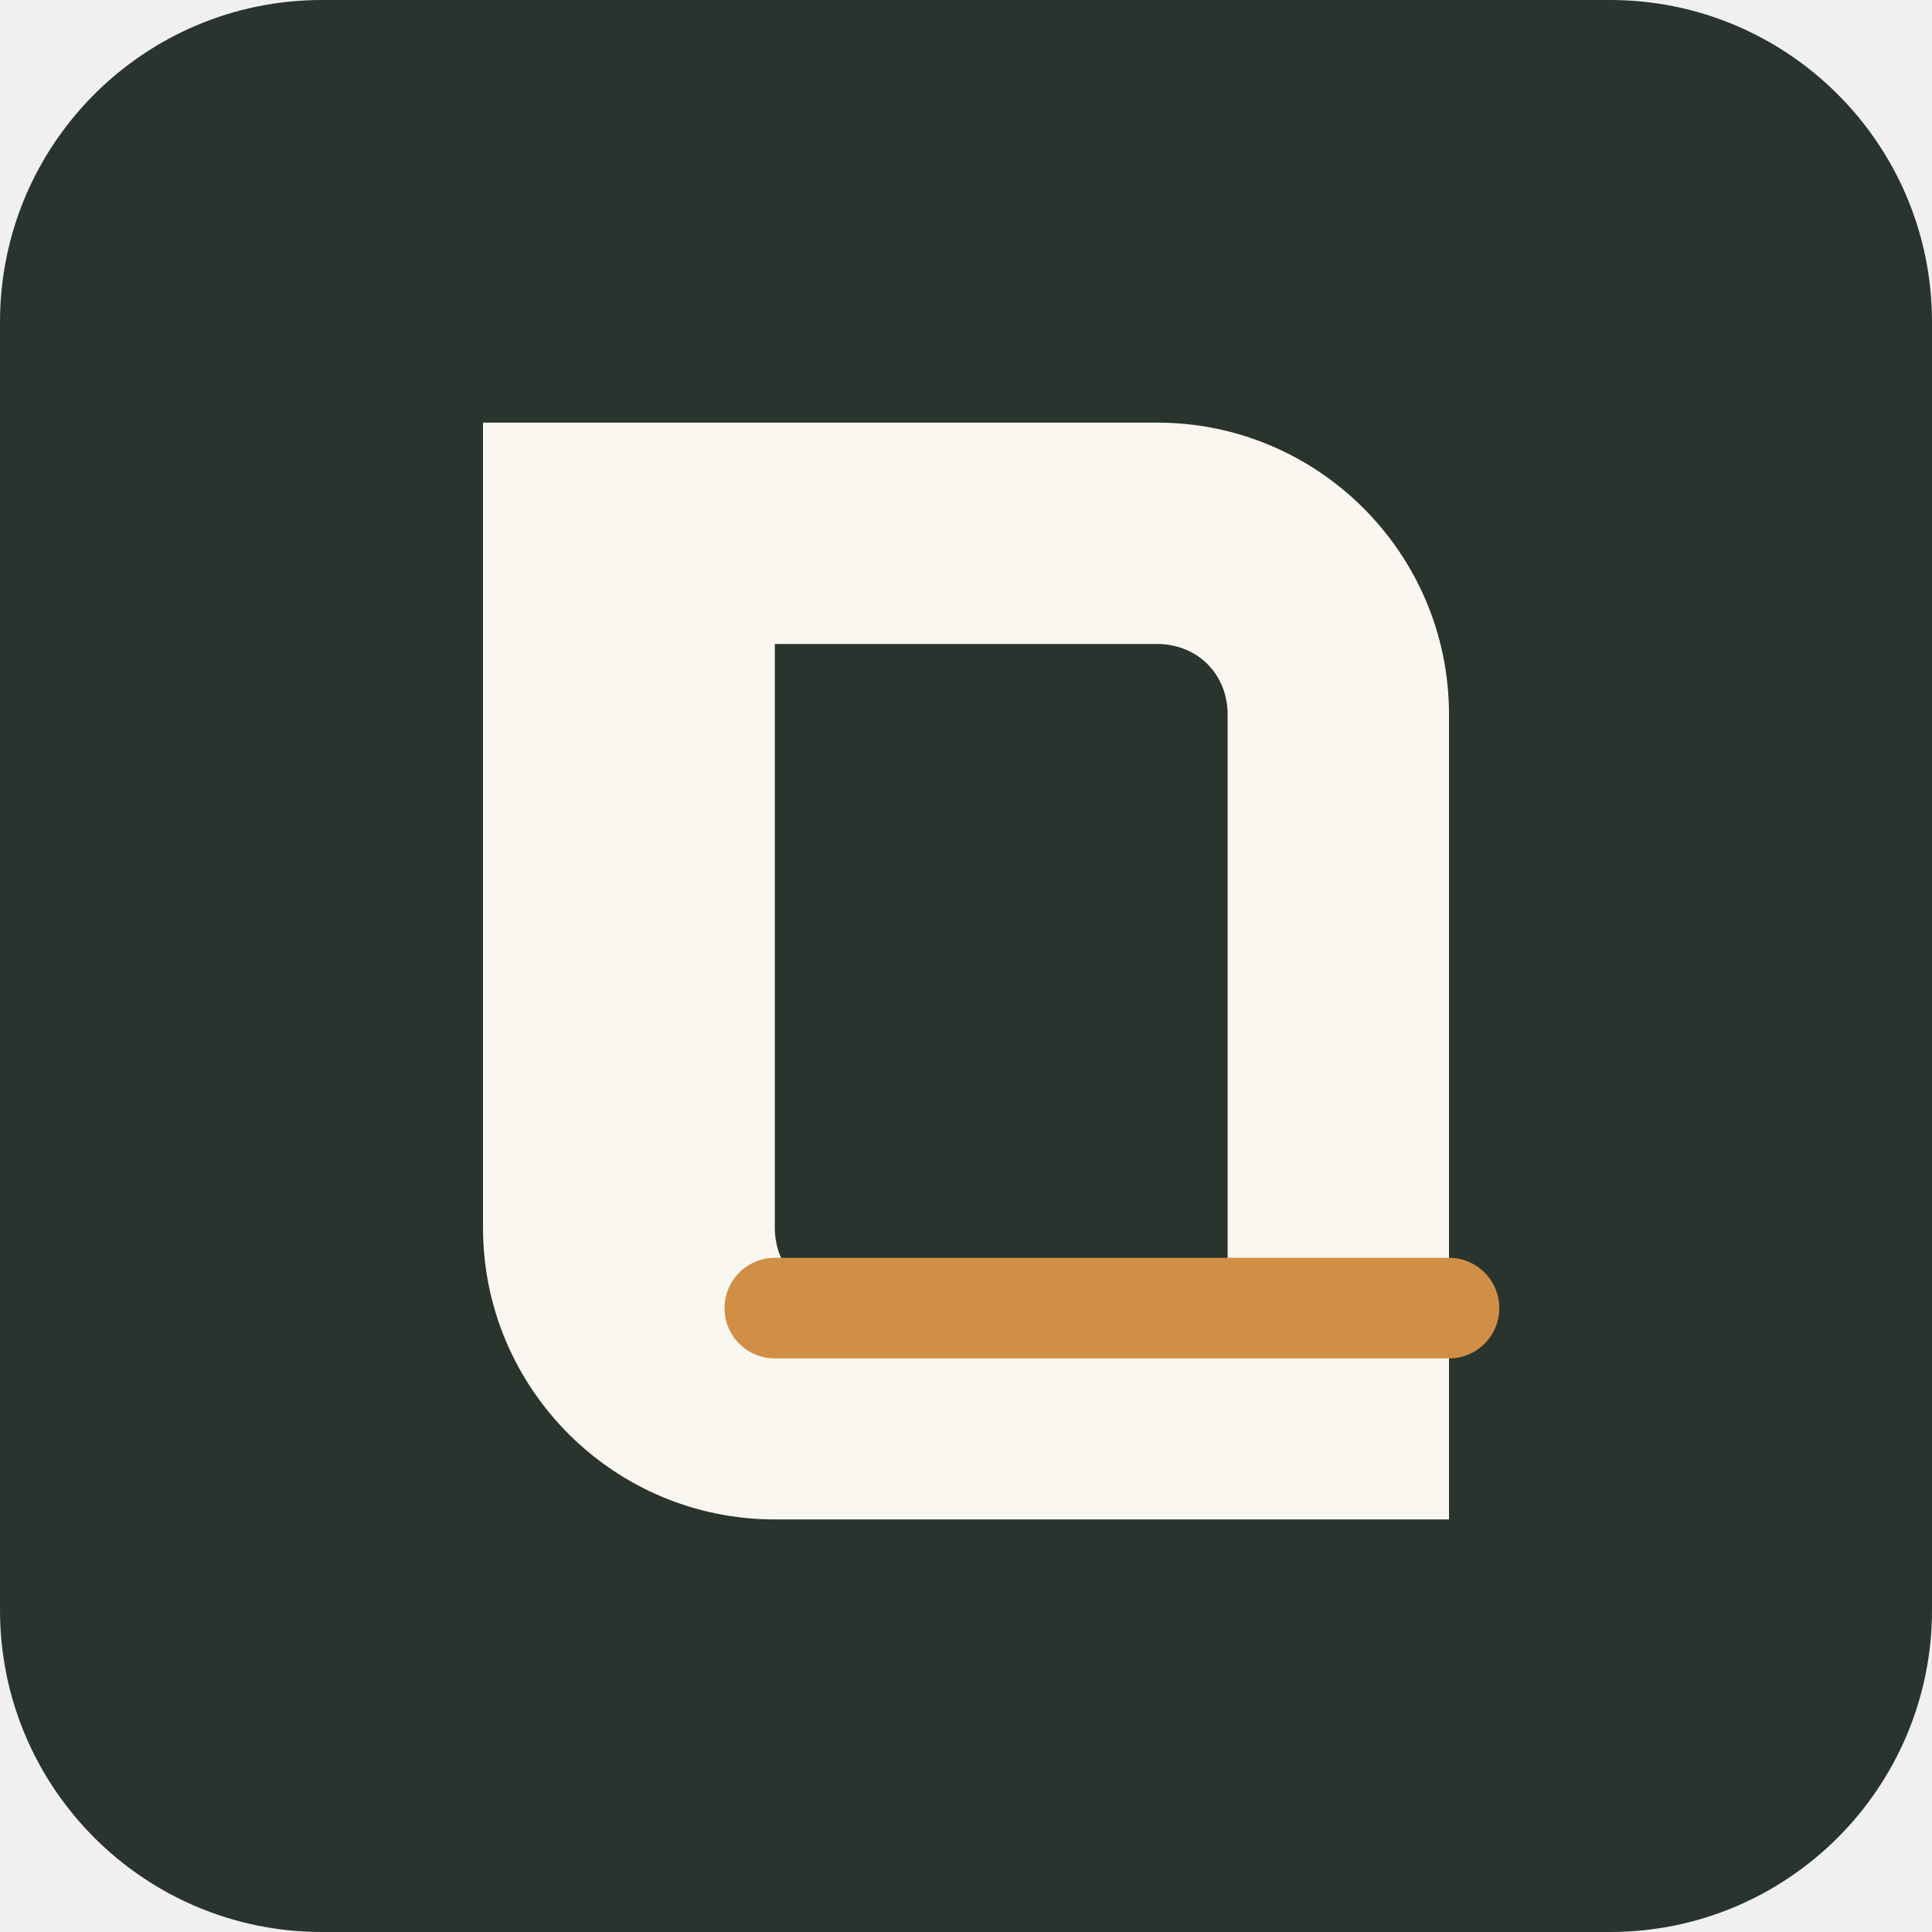
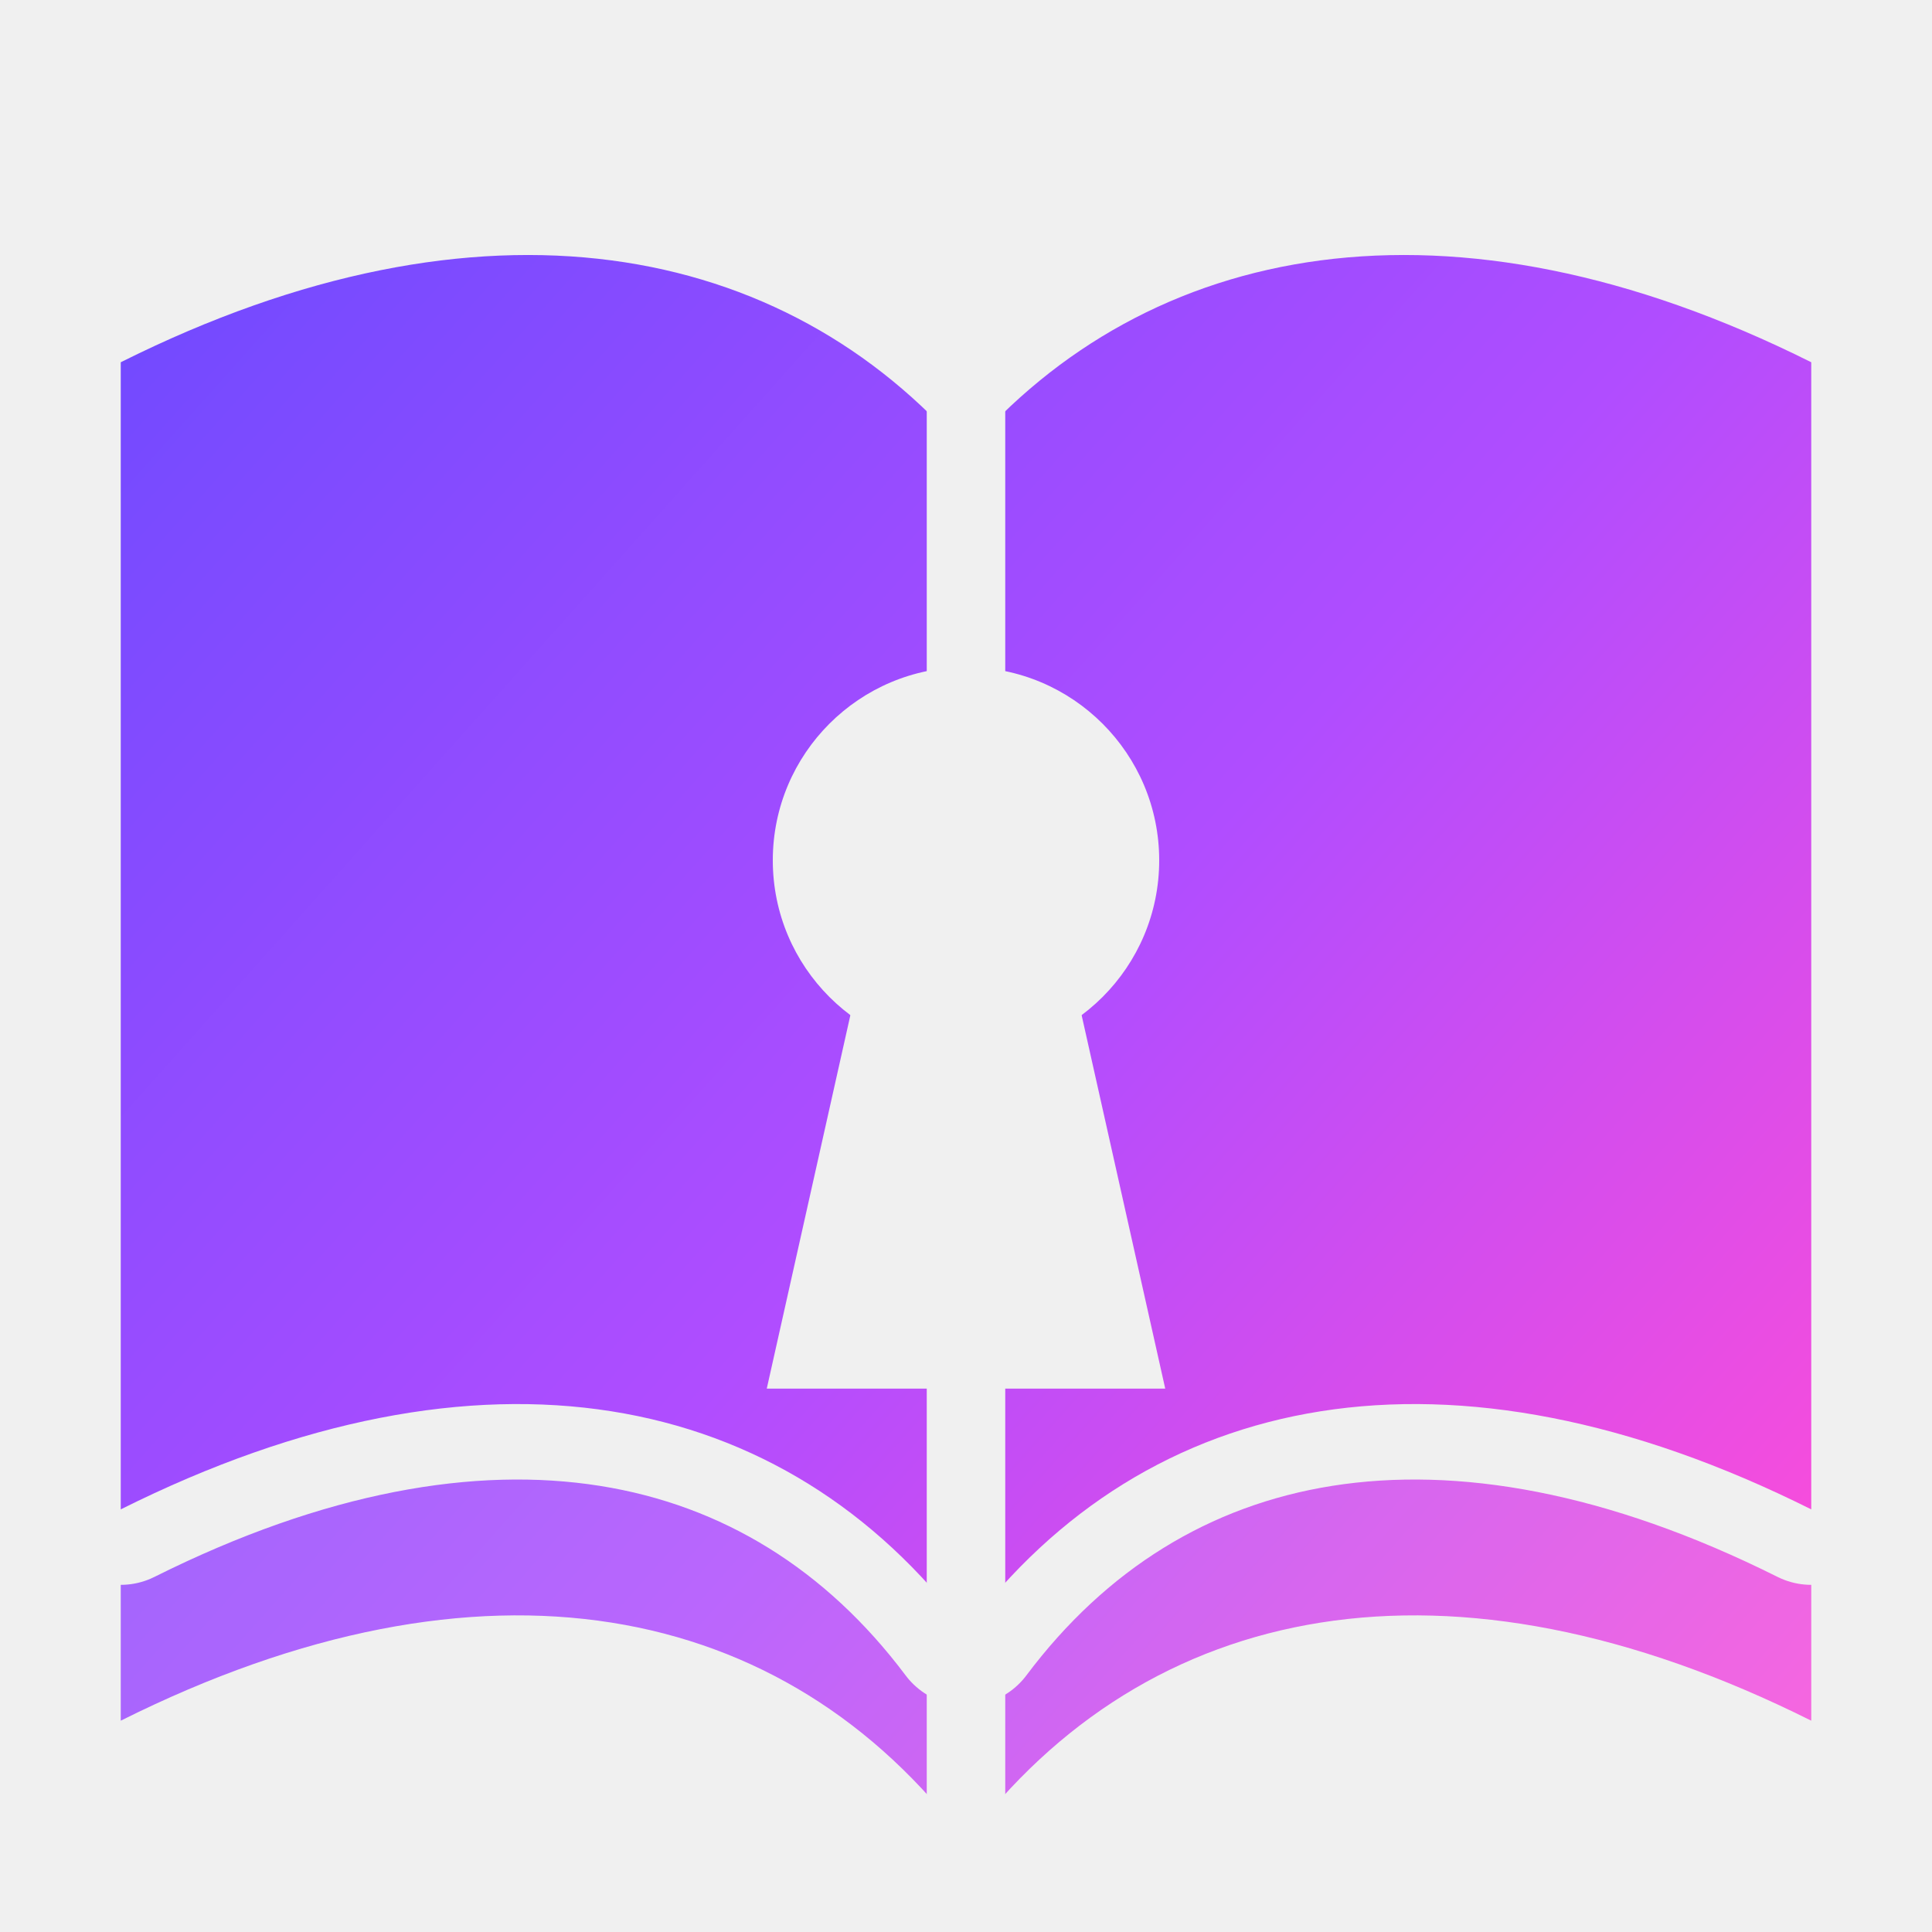
- <svg xmlns="http://www.w3.org/2000/svg" viewBox="0 0 192 192" role="img" aria-label="Grimoire">
-   <rect width="192" height="192" rx="32" fill="#28342d" />
-   <path d="M48 42h67c16 0 29 13 29 29v80H77c-16 0-29-13-29-29V42Zm29 22v58c0 4 3 7 7 7h38V71c0-4-3-7-7-7H77Z" fill="#faf7f0" />
-   <path d="M77 130h67" stroke="#d18f45" stroke-width="10" stroke-linecap="round" />
+ <svg xmlns="http://www.w3.org/2000/svg" viewBox="0 0 64 64">
+   <defs>
+     <linearGradient id="sg" gradientUnits="userSpaceOnUse" x1="4" y1="6" x2="60" y2="56">
+       <stop offset="0" stop-color="#6d4aff" />
+       <stop offset=".55" stop-color="#b04dff" />
+       <stop offset="1" stop-color="#ff4dd8" />
+     </linearGradient>
+     <mask id="sm" maskUnits="userSpaceOnUse" x="0" y="0" width="64" height="70">
+       <rect width="64" height="70" fill="#fff" />
+       <g fill="#000">
+         <circle cx="32" cy="28.5" r="6.4" />
+         <path d="M28.4 32.6h7.2L38.6 46H25.4Z" />
+         <rect x="30.7" y="0" width="2.6" height="64" />
+       </g>
+     </mask>
+     <mask id="sp" maskUnits="userSpaceOnUse" x="0" y="0" width="64" height="70">
+       <rect width="64" height="70" fill="#fff" />
+       <path d="M4 12C16 6 26 8 32 15C38 8 48 6 60 12V50C48 44 38 46 32 54C26 46 16 44 4 50Z" fill="#000" stroke="#000" stroke-width="5" stroke-linejoin="round" />
+       <rect x="30.7" width="2.6" height="70" fill="#000" />
+     </mask>
+   </defs>
+   <g mask="url(#sp)" opacity=".85">
+     <path transform="translate(0 7)" d="M4 12C16 6 26 8 32 15C38 8 48 6 60 12V50C48 44 38 46 32 54C26 46 16 44 4 50Z" fill="url(#sg)" />
+   </g>
+   <path d="M4 12C16 6 26 8 32 15C38 8 48 6 60 12V50C48 44 38 46 32 54C26 46 16 44 4 50Z" fill="url(#sg)" mask="url(#sm)" />
</svg>
